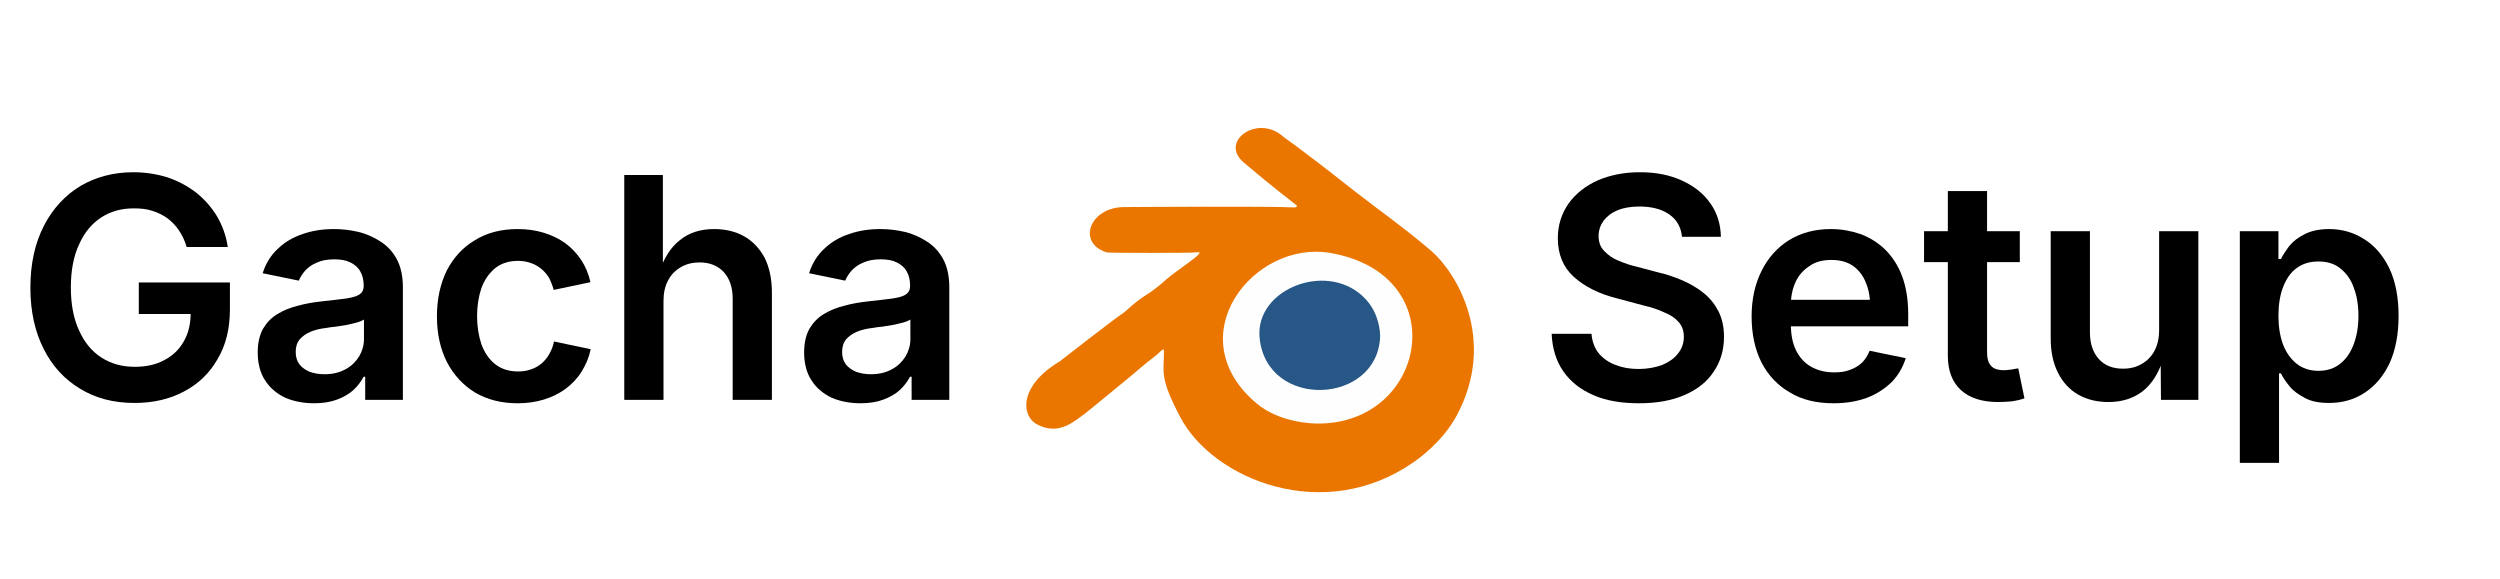
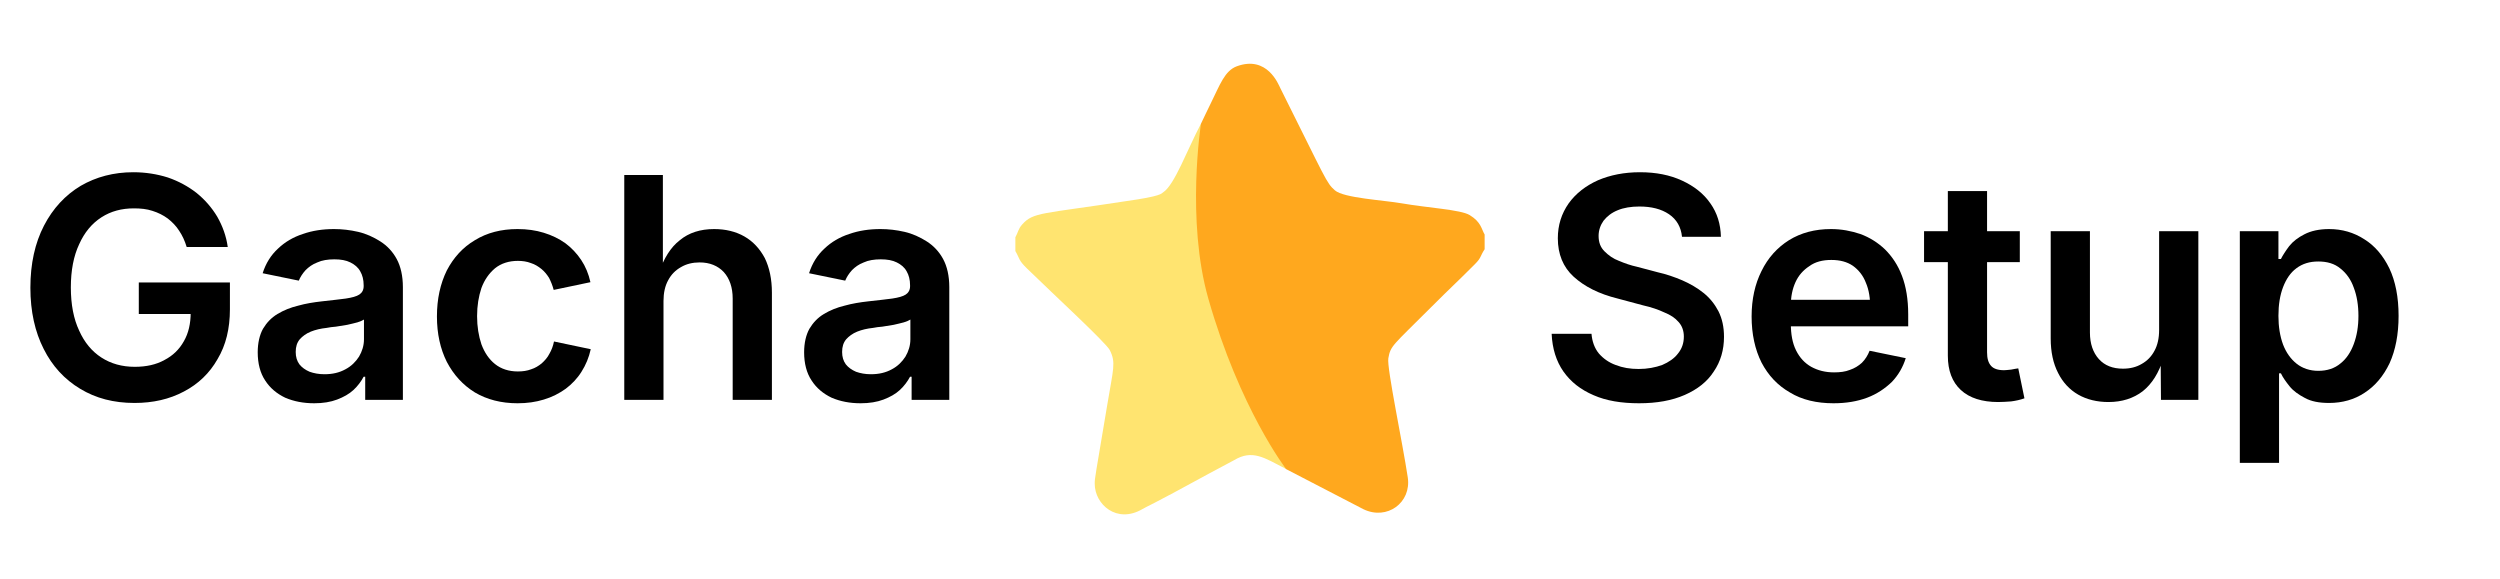
<svg xmlns="http://www.w3.org/2000/svg" width="100%" height="100%" viewBox="0 0 1440 333" version="1.1" xml:space="preserve" style="fill-rule:evenodd;clip-rule:evenodd;stroke-linejoin:round;stroke-miterlimit:2;">
  <g transform="matrix(6.37265,0,0,6.37265,1.74164,102.8851)">
    <g transform="matrix(27.91776,0,0,27.91776,1.076923,19.99773)">
      <path d="M0.387,0.01C0.32,0.01 0.262,-0.005 0.211,-0.036C0.161,-0.066 0.121,-0.109 0.093,-0.165C0.065,-0.22 0.05,-0.286 0.05,-0.363C0.05,-0.441 0.065,-0.508 0.094,-0.564C0.123,-0.62 0.163,-0.663 0.213,-0.693C0.263,-0.722 0.32,-0.737 0.383,-0.737C0.423,-0.737 0.46,-0.731 0.495,-0.72C0.53,-0.708 0.561,-0.691 0.588,-0.67C0.615,-0.648 0.637,-0.623 0.655,-0.593C0.672,-0.563 0.684,-0.531 0.689,-0.495L0.556,-0.495C0.55,-0.515 0.542,-0.532 0.532,-0.547C0.522,-0.563 0.509,-0.576 0.495,-0.587C0.48,-0.598 0.464,-0.606 0.445,-0.612C0.427,-0.618 0.407,-0.62 0.385,-0.62C0.346,-0.62 0.311,-0.611 0.28,-0.591C0.249,-0.571 0.225,-0.542 0.208,-0.504C0.19,-0.466 0.181,-0.419 0.181,-0.364C0.181,-0.309 0.19,-0.262 0.208,-0.224C0.225,-0.186 0.249,-0.157 0.28,-0.137C0.311,-0.117 0.347,-0.107 0.388,-0.107C0.425,-0.107 0.457,-0.114 0.484,-0.129C0.511,-0.143 0.532,-0.163 0.547,-0.19C0.562,-0.216 0.569,-0.247 0.569,-0.283L0.599,-0.278L0.401,-0.278L0.401,-0.38L0.696,-0.38L0.696,-0.293C0.696,-0.231 0.683,-0.177 0.656,-0.132C0.63,-0.086 0.593,-0.051 0.547,-0.027C0.5,-0.002 0.447,0.01 0.387,0.01Z" style="fill-rule:nonzero;" />
    </g>
    <g transform="matrix(27.91776,0,0,27.91776,21.98798,19.99773)">
      <path d="M0.22,0.011C0.185,0.011 0.154,0.005 0.126,-0.007C0.099,-0.02 0.077,-0.038 0.061,-0.063C0.045,-0.087 0.037,-0.118 0.037,-0.154C0.037,-0.184 0.043,-0.21 0.054,-0.23C0.066,-0.25 0.081,-0.266 0.101,-0.278C0.121,-0.29 0.143,-0.299 0.168,-0.305C0.193,-0.312 0.218,-0.316 0.245,-0.319C0.277,-0.322 0.303,-0.326 0.322,-0.328C0.342,-0.331 0.357,-0.335 0.366,-0.341C0.375,-0.347 0.38,-0.356 0.38,-0.368L0.38,-0.371C0.38,-0.389 0.376,-0.404 0.369,-0.416C0.362,-0.429 0.351,-0.438 0.337,-0.445C0.323,-0.452 0.306,-0.455 0.285,-0.455C0.264,-0.455 0.245,-0.452 0.23,-0.445C0.214,-0.439 0.202,-0.43 0.192,-0.42C0.182,-0.409 0.175,-0.398 0.17,-0.386L0.053,-0.41C0.063,-0.442 0.08,-0.469 0.103,-0.49C0.125,-0.511 0.152,-0.527 0.183,-0.537C0.214,-0.548 0.248,-0.553 0.284,-0.553C0.31,-0.553 0.336,-0.55 0.362,-0.544C0.388,-0.538 0.412,-0.527 0.434,-0.513C0.456,-0.499 0.474,-0.48 0.487,-0.456C0.5,-0.432 0.507,-0.401 0.507,-0.365L0.507,-0L0.385,-0L0.385,-0.075L0.38,-0.075C0.372,-0.06 0.361,-0.045 0.347,-0.032C0.333,-0.019 0.315,-0.009 0.294,-0.001C0.273,0.007 0.248,0.011 0.22,0.011ZM0.253,-0.083C0.279,-0.083 0.301,-0.088 0.321,-0.099C0.34,-0.109 0.354,-0.123 0.365,-0.14C0.375,-0.157 0.381,-0.176 0.381,-0.196L0.381,-0.26C0.376,-0.257 0.37,-0.254 0.36,-0.251C0.35,-0.248 0.339,-0.246 0.327,-0.243C0.314,-0.241 0.302,-0.239 0.29,-0.237C0.279,-0.236 0.269,-0.235 0.26,-0.233C0.241,-0.231 0.224,-0.227 0.209,-0.221C0.194,-0.215 0.182,-0.206 0.173,-0.196C0.164,-0.185 0.16,-0.172 0.16,-0.155C0.16,-0.139 0.164,-0.126 0.172,-0.115C0.18,-0.105 0.191,-0.097 0.205,-0.091C0.219,-0.086 0.235,-0.083 0.253,-0.083Z" style="fill-rule:nonzero;" />
    </g>
    <g transform="matrix(27.91776,0,0,27.91776,38.01889,19.99773)">
      <path d="M0.304,0.011C0.251,0.011 0.205,-0.001 0.166,-0.024C0.127,-0.048 0.097,-0.081 0.075,-0.123C0.054,-0.165 0.043,-0.214 0.043,-0.27C0.043,-0.327 0.054,-0.376 0.075,-0.419C0.097,-0.461 0.127,-0.494 0.166,-0.517C0.205,-0.541 0.251,-0.553 0.304,-0.553C0.335,-0.553 0.363,-0.549 0.389,-0.541C0.415,-0.533 0.438,-0.522 0.459,-0.507C0.479,-0.492 0.496,-0.474 0.51,-0.453C0.524,-0.432 0.534,-0.408 0.54,-0.381L0.421,-0.356C0.417,-0.371 0.412,-0.383 0.406,-0.395C0.399,-0.406 0.391,-0.416 0.381,-0.424C0.371,-0.432 0.36,-0.439 0.347,-0.443C0.334,-0.448 0.32,-0.45 0.305,-0.45C0.276,-0.45 0.251,-0.442 0.231,-0.426C0.212,-0.41 0.197,-0.389 0.187,-0.362C0.178,-0.335 0.173,-0.305 0.173,-0.271C0.173,-0.237 0.178,-0.207 0.187,-0.18C0.197,-0.153 0.212,-0.131 0.231,-0.116C0.251,-0.1 0.276,-0.092 0.305,-0.092C0.321,-0.092 0.335,-0.094 0.348,-0.099C0.361,-0.103 0.372,-0.11 0.382,-0.118C0.392,-0.127 0.401,-0.137 0.407,-0.149C0.414,-0.161 0.419,-0.174 0.422,-0.189L0.541,-0.164C0.535,-0.137 0.525,-0.113 0.511,-0.091C0.498,-0.07 0.48,-0.051 0.46,-0.036C0.439,-0.021 0.416,-0.009 0.389,-0.001C0.363,0.007 0.335,0.011 0.304,0.011Z" style="fill-rule:nonzero;" />
    </g>
    <g transform="matrix(27.91776,0,0,27.91776,54.28153,19.99773)">
      <path d="M0.194,-0.32L0.194,-0L0.067,-0L0.067,-0.728L0.192,-0.728L0.192,-0.411L0.179,-0.411C0.195,-0.458 0.217,-0.494 0.247,-0.517C0.276,-0.541 0.313,-0.553 0.358,-0.553C0.395,-0.553 0.428,-0.545 0.456,-0.529C0.484,-0.513 0.506,-0.489 0.522,-0.459C0.537,-0.428 0.545,-0.391 0.545,-0.347L0.545,-0L0.418,-0L0.418,-0.328C0.418,-0.364 0.408,-0.393 0.389,-0.414C0.37,-0.434 0.344,-0.445 0.311,-0.445C0.288,-0.445 0.268,-0.44 0.251,-0.43C0.233,-0.42 0.219,-0.406 0.209,-0.387C0.199,-0.369 0.194,-0.346 0.194,-0.32Z" style="fill-rule:nonzero;" />
    </g>
    <g transform="matrix(27.91776,0,0,27.91776,71.37571,19.99773)">
      <path d="M0.22,0.011C0.185,0.011 0.154,0.005 0.126,-0.007C0.099,-0.02 0.077,-0.038 0.061,-0.063C0.045,-0.087 0.037,-0.118 0.037,-0.154C0.037,-0.184 0.043,-0.21 0.054,-0.23C0.066,-0.25 0.081,-0.266 0.101,-0.278C0.121,-0.29 0.143,-0.299 0.168,-0.305C0.193,-0.312 0.218,-0.316 0.245,-0.319C0.277,-0.322 0.303,-0.326 0.322,-0.328C0.342,-0.331 0.357,-0.335 0.366,-0.341C0.375,-0.347 0.38,-0.356 0.38,-0.368L0.38,-0.371C0.38,-0.389 0.376,-0.404 0.369,-0.416C0.362,-0.429 0.351,-0.438 0.337,-0.445C0.323,-0.452 0.306,-0.455 0.285,-0.455C0.264,-0.455 0.245,-0.452 0.23,-0.445C0.214,-0.439 0.202,-0.43 0.192,-0.42C0.182,-0.409 0.175,-0.398 0.17,-0.386L0.053,-0.41C0.063,-0.442 0.08,-0.469 0.103,-0.49C0.125,-0.511 0.152,-0.527 0.183,-0.537C0.214,-0.548 0.248,-0.553 0.284,-0.553C0.31,-0.553 0.336,-0.55 0.362,-0.544C0.388,-0.538 0.412,-0.527 0.434,-0.513C0.456,-0.499 0.474,-0.48 0.487,-0.456C0.5,-0.432 0.507,-0.401 0.507,-0.365L0.507,-0L0.385,-0L0.385,-0.075L0.38,-0.075C0.372,-0.06 0.361,-0.045 0.347,-0.032C0.333,-0.019 0.315,-0.009 0.294,-0.001C0.273,0.007 0.248,0.011 0.22,0.011ZM0.253,-0.083C0.279,-0.083 0.301,-0.088 0.321,-0.099C0.34,-0.109 0.354,-0.123 0.365,-0.14C0.375,-0.157 0.381,-0.176 0.381,-0.196L0.381,-0.26C0.376,-0.257 0.37,-0.254 0.36,-0.251C0.35,-0.248 0.339,-0.246 0.327,-0.243C0.314,-0.241 0.302,-0.239 0.29,-0.237C0.279,-0.236 0.269,-0.235 0.26,-0.233C0.241,-0.231 0.224,-0.227 0.209,-0.221C0.194,-0.215 0.182,-0.206 0.173,-0.196C0.164,-0.185 0.16,-0.172 0.16,-0.155C0.16,-0.139 0.164,-0.126 0.172,-0.115C0.18,-0.105 0.191,-0.097 0.205,-0.091C0.219,-0.086 0.235,-0.083 0.253,-0.083Z" style="fill-rule:nonzero;" />
    </g>
  </g>
  <g transform="matrix(6.37265,0,0,6.37265,707.63,102.8851)">
    <g transform="matrix(27.91776,0,0,27.91776,27.92191,19.99773)">
      <path d="M0.329,0.011C0.272,0.011 0.223,0.003 0.182,-0.015C0.14,-0.033 0.108,-0.058 0.084,-0.092C0.061,-0.125 0.048,-0.166 0.046,-0.214L0.175,-0.214C0.177,-0.189 0.185,-0.167 0.199,-0.15C0.213,-0.134 0.231,-0.121 0.253,-0.113C0.276,-0.104 0.3,-0.1 0.328,-0.1C0.356,-0.1 0.382,-0.105 0.404,-0.113C0.425,-0.122 0.443,-0.134 0.455,-0.15C0.468,-0.166 0.474,-0.184 0.474,-0.205C0.474,-0.224 0.468,-0.24 0.457,-0.252C0.446,-0.265 0.431,-0.275 0.411,-0.283C0.392,-0.292 0.369,-0.3 0.342,-0.306L0.26,-0.328C0.199,-0.343 0.152,-0.367 0.117,-0.399C0.083,-0.43 0.066,-0.472 0.066,-0.523C0.066,-0.566 0.078,-0.603 0.101,-0.636C0.124,-0.668 0.156,-0.693 0.196,-0.711C0.236,-0.728 0.281,-0.737 0.332,-0.737C0.384,-0.737 0.429,-0.728 0.468,-0.71C0.507,-0.692 0.538,-0.668 0.56,-0.636C0.582,-0.605 0.593,-0.569 0.594,-0.528L0.468,-0.528C0.465,-0.559 0.451,-0.584 0.426,-0.601C0.401,-0.618 0.369,-0.626 0.33,-0.626C0.303,-0.626 0.279,-0.622 0.26,-0.614C0.24,-0.606 0.225,-0.594 0.214,-0.58C0.204,-0.566 0.198,-0.549 0.198,-0.531C0.198,-0.51 0.204,-0.494 0.217,-0.481C0.23,-0.468 0.245,-0.457 0.264,-0.45C0.283,-0.442 0.303,-0.435 0.322,-0.431L0.39,-0.413C0.417,-0.407 0.443,-0.398 0.469,-0.387C0.494,-0.376 0.517,-0.363 0.538,-0.346C0.558,-0.33 0.574,-0.31 0.586,-0.287C0.598,-0.263 0.604,-0.236 0.604,-0.204C0.604,-0.162 0.593,-0.124 0.571,-0.092C0.55,-0.059 0.518,-0.034 0.477,-0.016C0.436,0.002 0.387,0.011 0.329,0.011Z" style="fill-rule:nonzero;" />
    </g>
    <g transform="matrix(27.91776,0,0,27.91776,46.07936,19.99773)">
      <path d="M0.308,0.011C0.254,0.011 0.206,-0 0.167,-0.024C0.127,-0.047 0.097,-0.079 0.075,-0.121C0.054,-0.163 0.043,-0.213 0.043,-0.27C0.043,-0.326 0.054,-0.375 0.075,-0.417C0.096,-0.46 0.126,-0.493 0.164,-0.517C0.203,-0.541 0.248,-0.553 0.3,-0.553C0.334,-0.553 0.365,-0.547 0.395,-0.537C0.425,-0.526 0.452,-0.509 0.475,-0.487C0.498,-0.464 0.517,-0.436 0.53,-0.401C0.543,-0.367 0.55,-0.325 0.55,-0.277L0.55,-0.238L0.103,-0.238L0.103,-0.324L0.487,-0.324L0.427,-0.298C0.427,-0.329 0.423,-0.356 0.413,-0.379C0.404,-0.403 0.389,-0.421 0.371,-0.434C0.352,-0.447 0.329,-0.453 0.301,-0.453C0.273,-0.453 0.249,-0.447 0.23,-0.433C0.21,-0.42 0.195,-0.403 0.185,-0.381C0.175,-0.359 0.17,-0.334 0.17,-0.307L0.17,-0.247C0.17,-0.213 0.175,-0.184 0.187,-0.16C0.199,-0.136 0.215,-0.119 0.236,-0.107C0.258,-0.095 0.282,-0.089 0.31,-0.089C0.329,-0.089 0.346,-0.091 0.361,-0.097C0.376,-0.102 0.389,-0.11 0.4,-0.12C0.411,-0.131 0.419,-0.144 0.425,-0.159L0.542,-0.135C0.533,-0.106 0.518,-0.08 0.497,-0.058C0.475,-0.037 0.449,-0.019 0.417,-0.007C0.385,0.005 0.349,0.011 0.308,0.011Z" style="fill-rule:nonzero;" />
    </g>
    <g transform="matrix(27.91776,0,0,27.91776,62.58737,19.99773)">
      <path d="M0.32,-0.546L0.32,-0.446L0.01,-0.446L0.01,-0.546L0.32,-0.546ZM0.087,-0.676L0.214,-0.676L0.214,-0.154C0.214,-0.134 0.218,-0.12 0.227,-0.11C0.235,-0.101 0.249,-0.096 0.269,-0.096C0.274,-0.096 0.282,-0.097 0.292,-0.098C0.301,-0.1 0.309,-0.101 0.315,-0.102L0.335,-0.005C0.321,-0 0.307,0.003 0.292,0.005C0.277,0.006 0.263,0.007 0.25,0.007C0.198,0.007 0.157,-0.006 0.129,-0.032C0.101,-0.058 0.087,-0.095 0.087,-0.143L0.087,-0.676Z" style="fill-rule:nonzero;" />
    </g>
    <g transform="matrix(27.91776,0,0,27.91776,72.44311,19.99773)">
      <path d="M0.254,0.007C0.217,0.007 0.184,-0.001 0.156,-0.017C0.128,-0.033 0.106,-0.057 0.091,-0.087C0.075,-0.118 0.067,-0.155 0.067,-0.199L0.067,-0.546L0.194,-0.546L0.194,-0.218C0.194,-0.182 0.204,-0.153 0.223,-0.132C0.242,-0.111 0.268,-0.101 0.301,-0.101C0.324,-0.101 0.344,-0.106 0.361,-0.116C0.379,-0.126 0.393,-0.14 0.403,-0.159C0.413,-0.177 0.418,-0.2 0.418,-0.226L0.418,-0.546L0.545,-0.546L0.545,-0L0.424,-0L0.423,-0.135L0.432,-0.135C0.417,-0.087 0.395,-0.052 0.365,-0.028C0.335,-0.005 0.298,0.007 0.254,0.007Z" style="fill-rule:nonzero;" />
    </g>
    <g transform="matrix(27.91776,0,0,27.91776,89.53728,19.99773)">
      <path d="M0.067,0.204L0.067,-0.546L0.192,-0.546L0.192,-0.456L0.2,-0.456C0.206,-0.468 0.215,-0.482 0.227,-0.498C0.239,-0.513 0.256,-0.526 0.276,-0.536C0.297,-0.547 0.324,-0.553 0.356,-0.553C0.398,-0.553 0.436,-0.542 0.47,-0.52C0.504,-0.499 0.531,-0.467 0.551,-0.426C0.571,-0.384 0.581,-0.332 0.581,-0.272C0.581,-0.212 0.571,-0.161 0.552,-0.119C0.532,-0.077 0.505,-0.045 0.471,-0.023C0.438,-0.001 0.399,0.01 0.356,0.01C0.324,0.01 0.298,0.005 0.278,-0.006C0.257,-0.017 0.24,-0.029 0.228,-0.044C0.216,-0.059 0.206,-0.073 0.2,-0.086L0.194,-0.086L0.194,0.204L0.067,0.204ZM0.321,-0.094C0.35,-0.094 0.374,-0.102 0.393,-0.118C0.412,-0.133 0.426,-0.154 0.436,-0.181C0.446,-0.208 0.451,-0.238 0.451,-0.272C0.451,-0.306 0.446,-0.337 0.436,-0.363C0.427,-0.389 0.412,-0.41 0.393,-0.425C0.374,-0.441 0.35,-0.448 0.321,-0.448C0.293,-0.448 0.27,-0.441 0.25,-0.426C0.231,-0.412 0.217,-0.391 0.207,-0.365C0.197,-0.339 0.192,-0.308 0.192,-0.272C0.192,-0.237 0.197,-0.206 0.207,-0.179C0.217,-0.153 0.232,-0.132 0.251,-0.117C0.27,-0.102 0.294,-0.094 0.321,-0.094Z" style="fill-rule:nonzero;" />
    </g>
  </g>
-   <g id="blender.webp" transform="matrix(0.514867,0,0,0.514867,539.0281,33.93586)">
-     <g id="_Image1_" transform="matrix(1.94225,0,0,1.94225,97.05791,73.93009)">
-       <path d="M158.201,46.558C157.191,45.704 144.634,36.259 127.407,21.611C113.03,9.386 135.252,-6.125 149.661,6.304C152.859,9.063 153.438,8.295 191.601,38.367C201.904,46.486 220.701,59.834 235.454,72.56C249.974,85.086 273.43,123.73 250.107,167.292C241.927,182.57 227.697,192.499 225.297,194.174C173.429,230.366 109.731,204.102 90.848,168.311C78.4,144.718 81.568,142.051 81.423,130.523C81.386,127.567 80.007,130.34 76.284,133.178C75.286,133.939 69.611,138.266 64.166,143.13C64.013,143.267 37.169,165.36 36.156,166.081C29.856,170.567 21.003,179.109 8.488,172.519C-1.204,167.415 -1.855,150.007 21.322,136.221C21.413,136.167 52.482,111.854 58.243,108.106C59.728,107.139 64.615,101.867 72.287,97.174C76.601,94.534 82.053,89.597 82.85,88.876C88.132,84.092 107.196,72.141 100.55,73.328C97.776,73.824 49.74,73.749 48.533,73.385C31.209,68.159 38.367,47.409 58.5,47.272C66.339,47.218 143.805,46.692 156.498,47.484C157.858,47.568 158.108,46.609 158.201,46.558Z" style="fill:rgb(234,118,0);fill-opacity:1;" />
-       <path d="M169.496,171.961C166.559,171.892 147.901,171.453 134.68,160.273C89.064,121.7 133.118,65.955 177.451,73.74C249.251,86.348 232.687,172.76 169.496,171.961Z" style="fill:rgb(254,254,254);" />
-       <path d="M205.958,121.505C204.958,161.218 140.515,164.412 136.525,122.497C133.791,93.784 177.322,77.433 198.104,100.843C205.633,109.324 205.911,119.738 205.958,121.505Z" style="fill:rgb(38,87,135);" />
+   <g id="Fondo" transform="matrix(0.527932,0,0,0.527932,584.8496,35.58378)">
+     <g transform="matrix(1,0,0,1,0,-8)">
+       <path d="M210.58,457.665C144.865,493.629 144.365,492.651 138.754,495.956C110.711,512.47 86.627,490.95 86.586,468.5C86.573,461.53 87.087,461.575 100.234,382.456C106.854,342.623 109.88,336.4 103.085,322.699C99.146,314.757 42.124,262.25 12.573,233.425C3.099,224.183 4.93,222.922 0,214.5L0,199.5C3.134,193.91 2.926,190.58 7.477,185.48C19.661,171.824 29.07,174.218 120.439,160.095C159.76,154.575 159.094,151.842 161.393,150.319C173.768,142.12 187.335,104.302 202.535,75.515L203.5,75.963C275.115,125.911 315.415,192.166 328.064,275.564C337.005,334.51 321.016,388.045 318.218,397.415C308.011,431.591 297.535,445.705 295.511,452.482C294.344,451.776 294.44,451.826 294.344,451.776C271.547,439.985 258.529,430.703 238.602,442.697C237.443,443.395 211.459,457.116 210.58,457.665Z" style="fill:rgb(255,228,112);fill-opacity:1;" />
    </g>
+     <path d="M511.999,188.5L511.999,204.5C506.748,212.614 508.449,213.704 501.586,220.586C477.826,244.408 477.454,243.929 453.689,267.69C411.43,309.943 409.307,309.669 406.922,323.552C405.143,333.909 422.456,415.481 428.148,453.58C432.228,480.895 405.584,500.71 379.681,488.136C377.871,487.257 295.511,444.482 295.511,444.482C295.511,444.482 244.895,378.891 210.58,258.59C186.036,172.546 202.535,67.515 202.535,67.515C207.925,56.398 207.725,56.381 213.194,45.351C223.119,25.334 228.367,9.749 241.679,4.889C274.788,-7.201 287.044,24.684 289.065,28.72C339.016,128.477 339.147,132.019 348.665,140.299C358.313,148.692 401.908,151.003 421.512,154.434C449.592,159.347 485.917,161.322 495.639,167.24C508.201,174.886 508.382,182.288 511.999,188.5Z" style="fill:rgb(255,168,30);fill-opacity:1;" />
  </g>
</svg>
